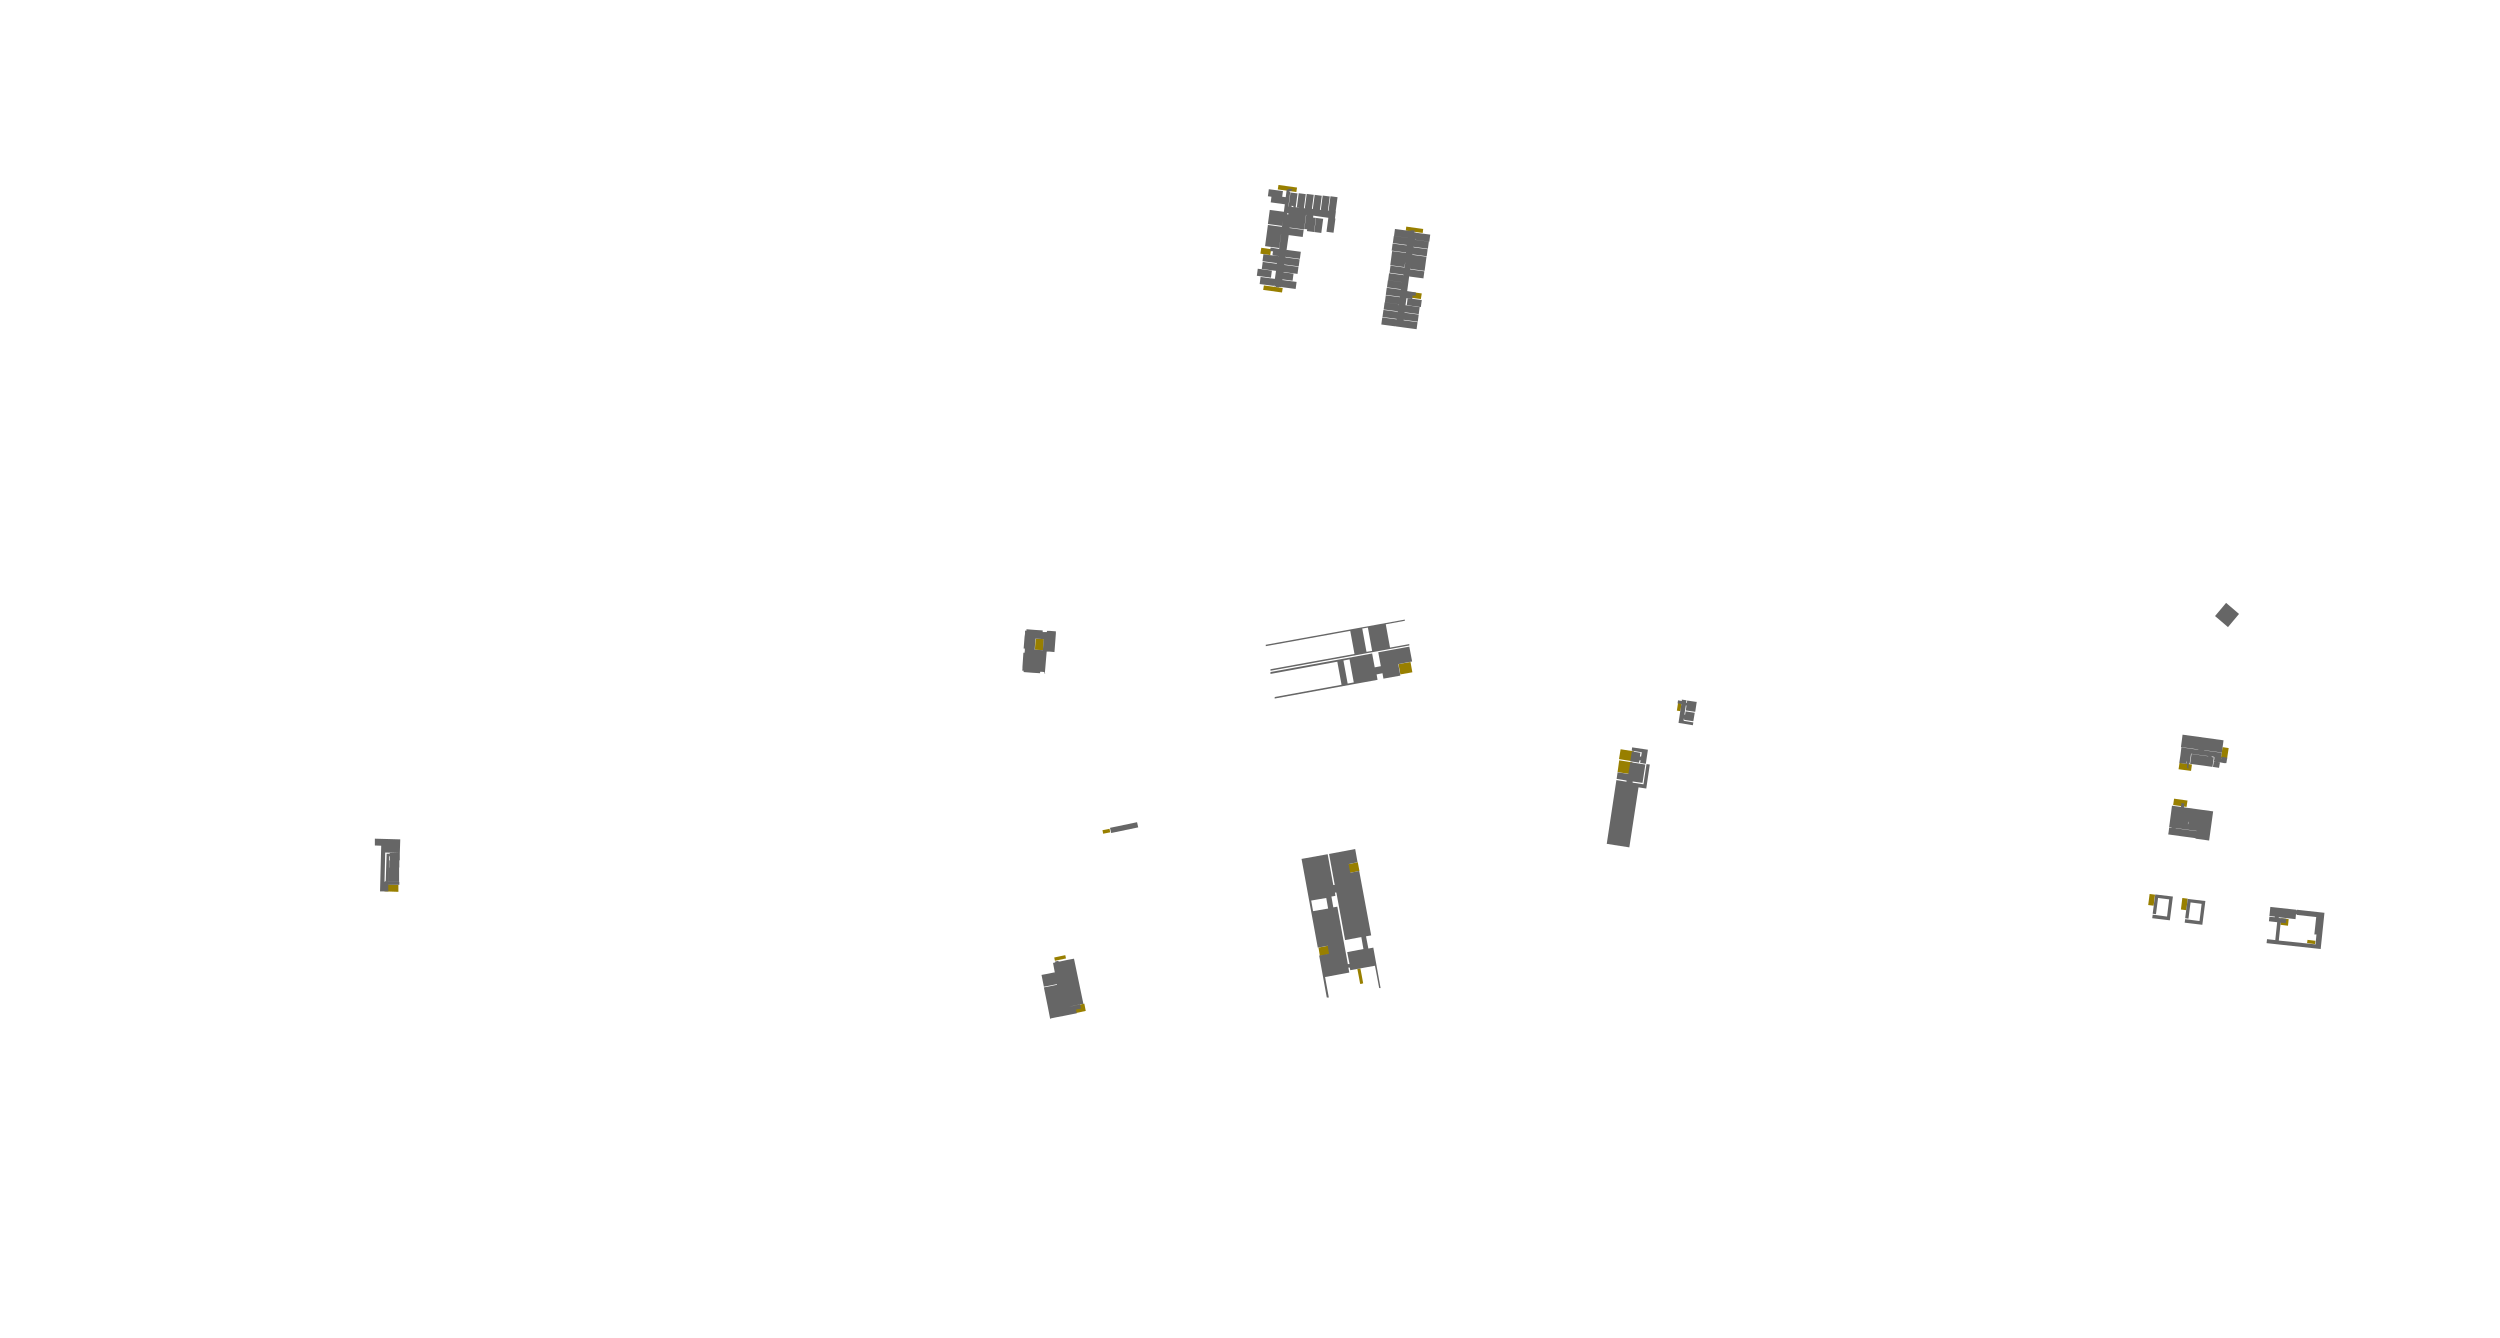
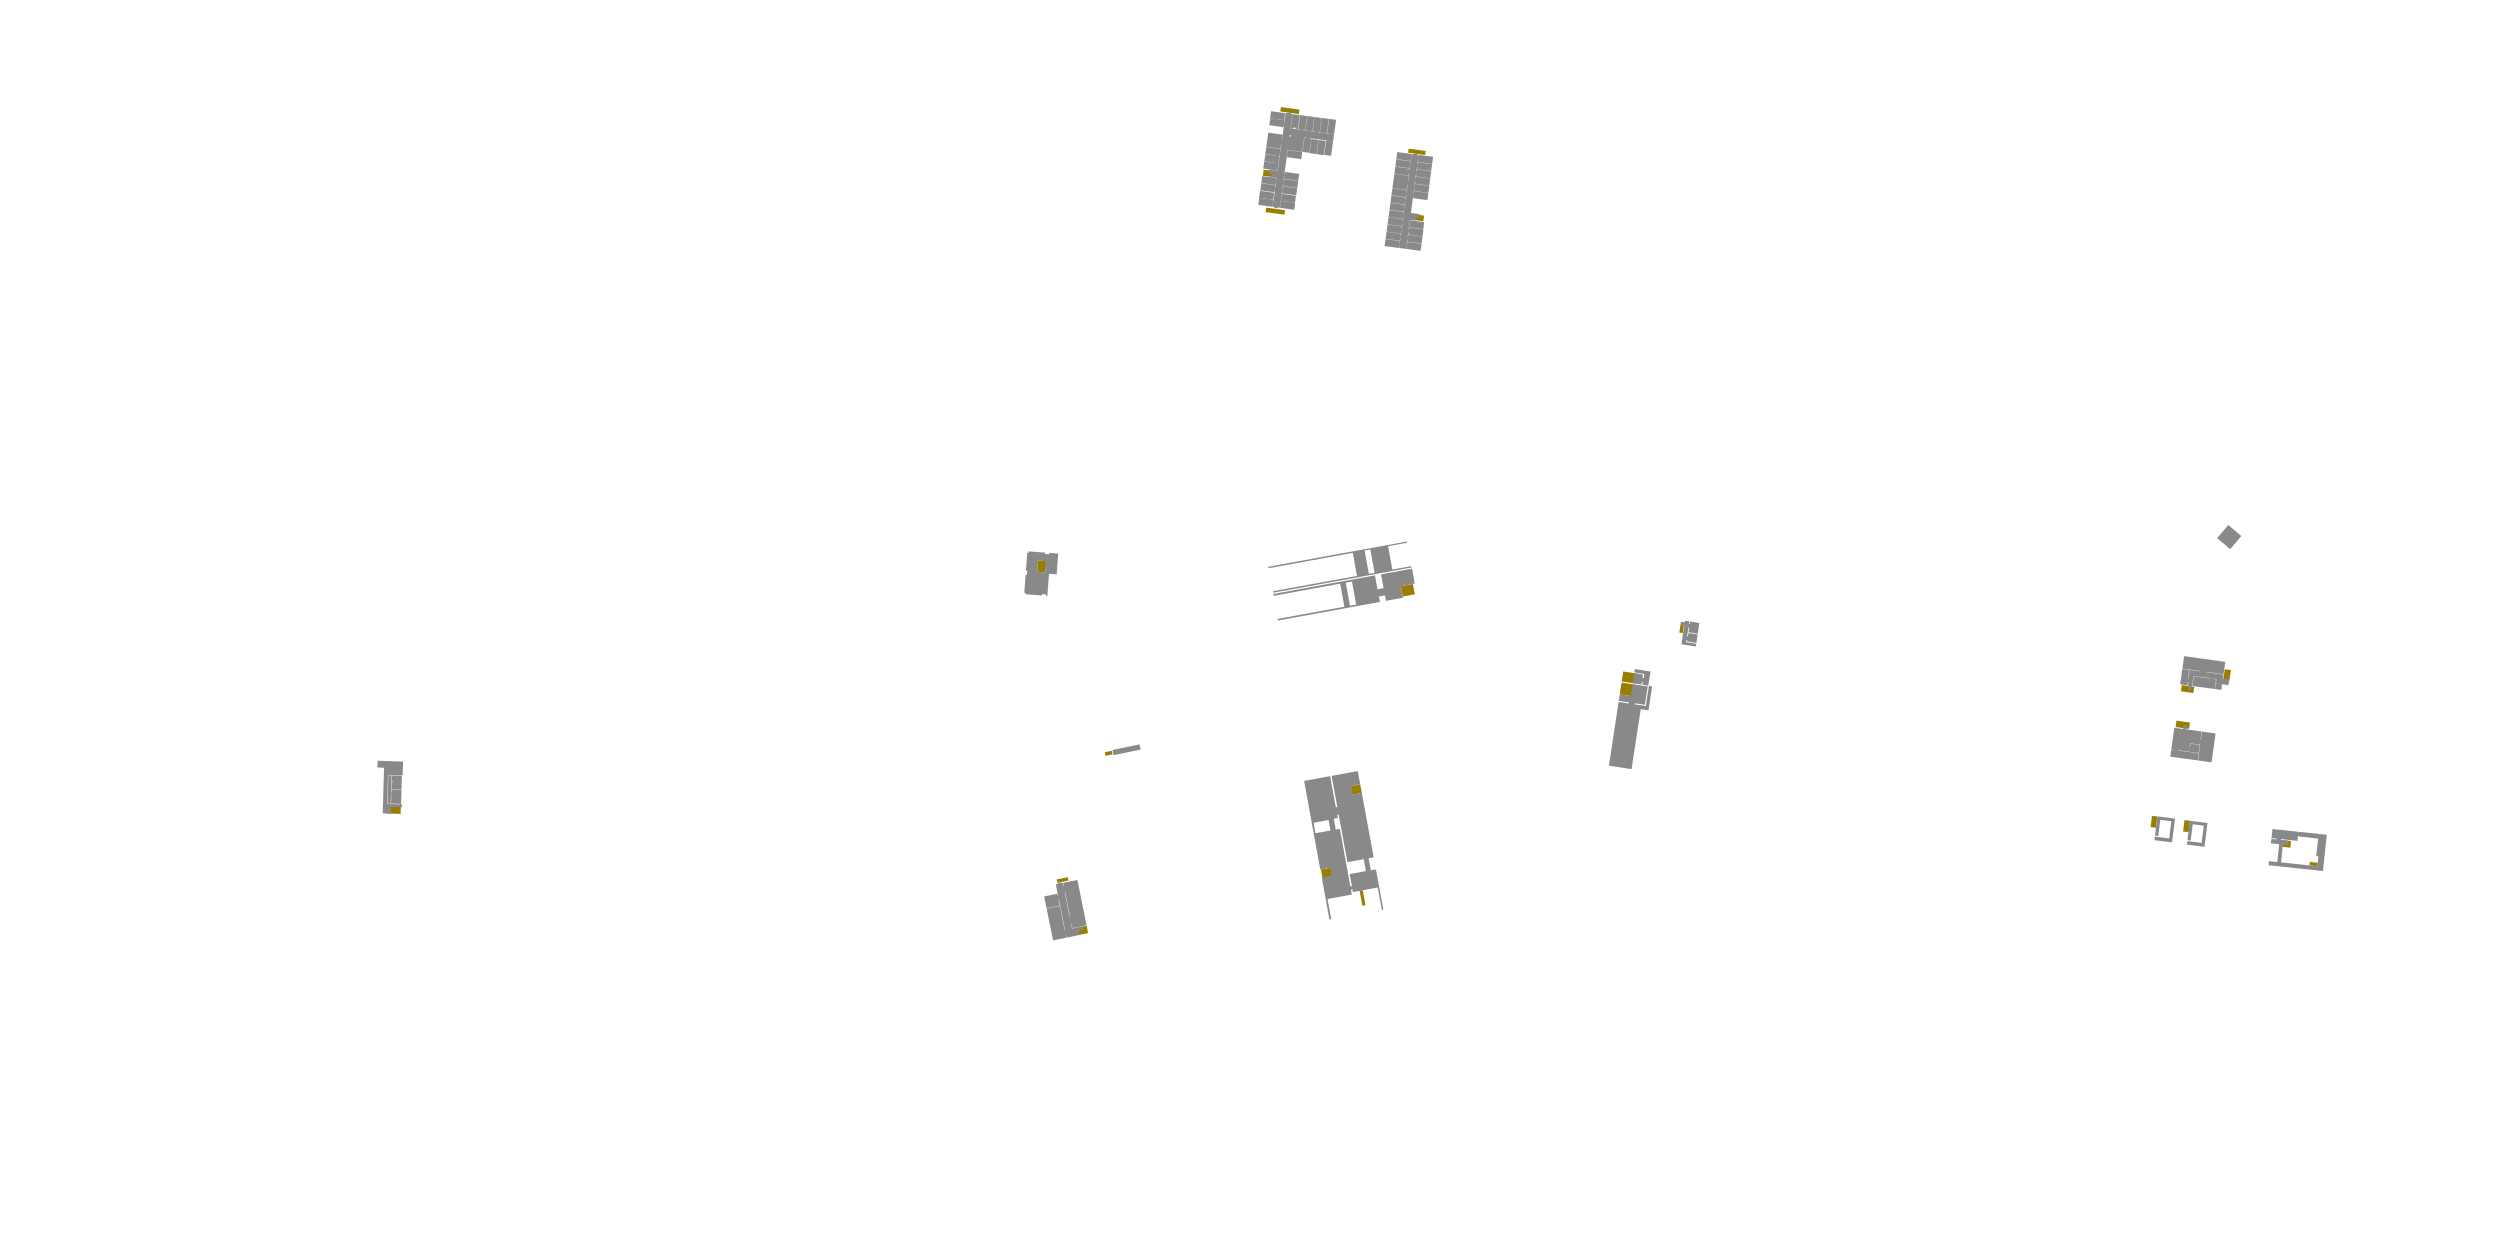
- <svg xmlns="http://www.w3.org/2000/svg" id="Layer_1" version="1.1" viewBox="0 0 1062.4 568.2">
+ <svg xmlns="http://www.w3.org/2000/svg" id="Layer_1" version="1.1" viewBox="0 0 1062.48 535.17">
  <defs>
    <style>
      .st0 {
-         fill: #987f00;
+         fill: #898989;
      }

      .st1 {
-         fill: #666;
+         fill: #987f00;
      }
    </style>
  </defs>
-   <path class="st0" d="M577.9,418.1h.7c0-.1.7-.2.7-.2l-.6-3.3-.6-3.1-1.3.2.6,3.1.6,3.3ZM983.8,401.2l-3.4-.4.2-1.4,3.4.4-.2,1.5ZM972.3,393.4l-3.2-.4.3-2.8,3.2.4-.3,2.8ZM929.1,386.8l-2.3-.3.6-4.9,2.3.3-.6,4.9ZM915.2,384.9l-2.3-.3.6-4.7,2.3.3-.6,4.7ZM923.9,339.4l5.7.8-.4,2.7-5.7-.8.4-2.7ZM925.8,326.9l5.3.7.4-2.7-5.3-.7-.4,2.7ZM693.7,324l-.7,5-5.6-.9.7-5,5.7.9ZM694.4,319.3l-.7,4.2-5.7-.9.7-4.2,5.7.9ZM566.8,401.4l-6.5,1.3.6,3.6,6.5-1.3-.6-3.6ZM572.2,367.4l4.8-1,.7,3.7-4.8,1-.7-3.7ZM456.6,427.4l4.2-.9.6,3.1-4.2.9-.6-3.1ZM471.8,353.7l-.3-1.5-3,.6.3,1.5,3-.6ZM169.3,376l-5.9-.2v3c0,0,5.9.2,5.9.2v-3ZM599.9,124.1l4.3.6-.4,2.4-4.3-.6.4-2.4ZM539.8,108.4l.4-2.5-4.2-.6-.4,2.5,4.2.6ZM545.1,122.4l-8-1.1-.3,1.9,8,1.1.3-1.9ZM551.2,79.7l-7.9-1.1-.3,1.9,7.9,1.1.3-1.9ZM604.8,97.3l-7.2-1-.2,1.7,7.2,1,.2-1.7ZM594.3,282.2l5.1-.9.8,4.4-5.1.9-.8-4.4ZM443.6,271.6l-3.5-.2-.3,4.7,3.5.2.3-4.7ZM947.1,317.9l-.7,4.6-2.6-.4.7-4.6,2.6.4ZM714.6,298.9l-1.5-.2-.5,3.3,1.5.2.5-3.3ZM448.3,408.3l4.7-1-.3-1.4-4.7,1,.3,1.4Z" />
+   <path class="st1" d="M578.99,384.95l.66-.12.66-.12-.6-3.33-.56-3.1-1.32.24.56,3.1.6,3.33h0ZM984.88,368.13l-3.4-.36.15-1.45,3.4.35-.15,1.45h0ZM973.39,360.27l-3.19-.35.28-2.85,3.19.35-.28,2.85ZM930.14,353.68l-2.35-.3.61-4.87,2.35.3-.61,4.87ZM916.26,351.77l-2.29-.29.6-4.75,2.29.29-.6,4.75ZM924.97,306.28l5.75.77-.38,2.72-5.75-.77.38-2.72ZM926.87,293.8l5.29.73.37-2.66-5.29-.73-.37,2.66ZM694.78,290.93l-.75,5.04-5.65-.86.75-5.04,5.65.86ZM695.51,286.24l-.65,4.24-5.65-.86.65-4.24,5.65.86ZM567.86,368.32l-6.46,1.26.65,3.58,6.46-1.26-.65-3.58ZM573.24,334.27l4.84-.98.67,3.67-4.84.98-.67-3.67ZM457.63,394.32l4.17-.88.62,3.08-4.17.88-.62-3.08ZM472.85,320.61l-.32-1.53-3,.62.32,1.53,3-.62ZM170.36,342.91l-5.94-.19-.08,3,5.94.19.08-3ZM600.97,91.02l4.26.64-.36,2.42-4.26-.64.36-2.42ZM540.88,75.25l.35-2.55-4.19-.57-.35,2.54,4.19.57h0ZM546.14,89.34l-8.02-1.11-.27,1.92,8.02,1.11.27-1.92ZM552.26,46.59l-7.89-1.09-.26,1.89,7.89,1.1.26-1.89h0ZM605.9,64.16l-7.23-.98-.23,1.73,7.23.98.23-1.73ZM595.35,249.09l5.13-.94.81,4.42-5.13.94-.81-4.42ZM444.63,238.47l-3.51-.23-.31,4.74,3.51.23.31-4.74ZM948.13,284.78l-.71,4.65-2.61-.38.7-4.65,2.62.38ZM715.67,265.78l-1.48-.23-.5,3.28,1.48.23.5-3.28ZM449.38,375.17l4.74-.96-.29-1.43-4.74.96.29,1.43Z" />
  <g>
-     <path class="st1" d="M446.5,432.8l2.4-.5,3.2-.6v-.3c0,0-.2-.7-.2-.7h0s0,0,0,0v.7c.1,0,.2.3.2.3l2.5-.5,3-.6-.2-.8-.2-.8h.4c0,0,.4-.2.4-.2h.7c0-.1.7-.3.7-.3l-.2-.8-.2-.8-2,.4-2.6.5-.2-.9-.2-.9h0s0,0,0,0l.2.9.2.9,3.3-.7,2.7-.5-2-9.6-2-9.6-2.7.5-3.3.7v.7c.1,0,.3.7.3.7h0s0,0,0,0v-.7c-.1,0-.3-.7-.3-.7h-.6c0,.1,0-.3,0-.3l-1.4.3v.4c0,0-.9.2-.9.2l.4,2.2.5,2.7h0s0,0,0,0l-.2-.9-2.9.6-2.7.5.4,2,.6,3,2.7-.5,2.9-.6-.3-1.3-.3-1.3h0s0,0,0,0l1.6,7.9,1.1,5.2h0s0,0,0,0l-.8-3.8-1.3-6.4-2.9.6-2.7.5,1.6,7.9,1.1,5.6ZM453.5,422.6l-1-5.2-1-5.1h0s0,0,0,0l1,5.2,1,5.2h0s0,0,0,0ZM563.9,423.9h.8c0-.1-1.6-8.7-1.6-8.7l10.3-1.9-.4-2.1h.6c0-.1.2,1.1.2,1.1l10.5-1.9,1.8,9.5h.6c0-.1-3.1-17.2-3.1-17.2l-2.1.4-1-5.2,2.2-.4-5.1-27.4-3.8.8-.7-3.7,3.8-.8-1-5.6-11.1,2.1,2.4,13.2h-.6c0,.1-2.4-13.1-2.4-13.1l-11.1,2,6.9,37.7,4.2-.8.6,3.4-4.2.8,3.2,17.7ZM572.8,409.8l-4.5-24.5-1.7.3-.8-4.6,1.7-.3-.2-1.4h.6c0-.1,3.7,20.2,3.7,20.2l6.9-1.3.9,5.1-6.9,1.3,1,5.1h-.7ZM558,387.2l-.8-4.5,6.4-1.1.8,4.5-6.4,1.1ZM938.8,357.1l.9-6.5.8-5.8-2.9-.4-2.9-.4-.2,1.4-.3,2h0s0,0,0,0l.3-2,.2-1.4-6.6-.9v-.9c.1,0,.2-.8.2-.8h-.5c0,0-.8-.2-.8-.2v.8c-.1,0-.2.9-.2.9l-3.8-.5-.5,3.9-.7,5.2h.6c0,0,.6.2.6.2h0c0,.1-.6,0-.6,0h-.6c0,0-.2,1.7-.2,1.7l-.2,1.2,5.8.8,5.9.8.2-1.8.2-1.2-4.5-.6-4.4-.6h0c0,0,0-.1,0-.1l4.4.6,4.5.6.2-1.4.3-2.1-2.7-.4-1.3-.2v.7c0,0-.2.7-.2.7h0s0,0,0,0v-.7c.1,0,.2-.7.2-.7l1.3.2,2.7.4v-.2s0-.2,0-.2h0s0,0,0,0l-.6,4.2-.4,3,2.9.4,2.9.4ZM930,326.3v-.9c.1,0,.2-.9.2-.9h.3c0,0,.3-2,.3-2l.3-2.2,4.2.6,3.1.4h0c0,0,0,.1,0,.1l-3-.4-4.1-.6-.3,2.2-.3,2,5.3.7,4.2.6.3-2,.3-2.1h-.5c0,0-.5-.2-.5-.2h0c0,0,0-.1,0-.1h.6c0,0,.6.2.6.2v1c-.1,0-.2.8-.2.8h.3s.3,0,.3,0h0c0,0,0,.1,0,.1h-.3s-.3,0-.3,0l-.2,1.1-.2,1.2,1.3.2,1.3.2.2-1.2.2-1.1h-.3s-.3,0-.3,0h0c0,0,0-.1,0-.1h.4c0,0,.4.1.4.1h0c0,0,1.6.3,1.6.3h.9c0,.1.2-1.1.2-1.1l.2-1.2-1.2-.2-1.2-.2v.3s0,.3,0,.3h-.2s0-.5,0-.5v-.4c0,0,.2-.7.2-.7v-.7c0,0-3.6-.5-3.6-.5l-3.8-.5h0c0,0,0-.1,0-.1l3.8.5,3.7.5.5-3.6.2-1.6-8.7-1.2-8.7-1.2-.3,2.4-.4,2.9,3.2.4,4.2.6h0c0,0,0,.1,0,.1l-2.4-.3-1.9-.3-.3,1.9-.3,1.9h0s0,0,0,0l.3-1.9.3-1.9-1.7-.2-1.2-.2-.4,3.3-.5,3.3,1.2.2,1.7.2v-.7c.1,0,.2-.7.2-.7h0s0,0,0,0v.7c0,0-.2.7-.2.7h.5c0,0-.1.9-.1.9v.9c-.1,0,.6.1.6.1h.5ZM444,286.3l.4-4.7.4-4.7h1.1c0,0,2.2.2,2.2.2l.3-3.9.3-3.9v-.5s0-.5,0-.5l-2.5-.2h-1.3c0-.1,0,.2,0,.2v.3s-.9,0-.9,0h-.9c0,0,0-.4,0-.4v-.3s-3.1-.2-3.1-.2l-3.8-.3v.3s0,.3,0,.3h-.3s-.3,0-.3,0v1.3c0,0-.2,1.3-.2,1.3l-.2,2.5-.2,2.5h.3s.2,0,.2,0v.9c0,0-.1.9-.1.9h-.2s-.3,0-.3,0l-.2,3-.2,3v.8c0,0-.1.8-.1.8h.4s.2,0,.2,0v.3s0,.3,0,.3l3.8.3,3.2.2v-.3s0-.3,0-.3h.9c0,0,.9.1.9.1v.3s0,.3,0,.3h.3s.3,0,.3,0h0ZM443.2,276.3l-3.5-.2.3-4.7,3.5.2-.3,4.7ZM542,296.8l43.4-7.9-.4-2.3,2.5-.5.4,2.3,7.2-1.3-.9-4.9,5.9-1.1-1.2-6.3-13.2,2.4,1.1,5.9-2.6.5-1.1-5.9-43.2,7.9v.8c.1,0,28.4-5.2,28.4-5.2l1.8,9.8-28.4,5.2v.7ZM572.7,290.5l-1.8-9.8,2.6-.5,1.8,9.8-2.6.5ZM540.1,285l58.8-10.7v-.6c-.1,0-8.2,1.5-8.2,1.5l-1.8-9.9,8.1-1.5v-.5c0,0-59.1,10.7-59.1,10.7v.6c.1,0,35.9-6.5,35.9-6.5l1.8,9.8-35.7,6.5v.6ZM580.7,277l-1.8-9.9,2.4-.4,1.8,9.9-2.4.4Z" />
-     <path class="st1" d="M165.3,363.8v1.2s0,0,0,0h0s0,.3,0,.3v.3s0,.1,0,.1h0c0,.1,0,.1,0,.1h0s0,2.1,0,2.1v2.1c0,0,0,0,0,0h0s0,.4,0,.4v.4s0,0,0,0h0s0,2,0,2v2c0,0-.7,0-.7,0h-.7s.2-6,.2-6l.2-6h.7s.7,0,.7,0v1.2Z" />
-     <path class="st1" d="M169.6,368.8h0s0,3,0,3v3c0,0-2.2,0-2.2,0h-2.1c0,0,0-2.1,0-2.1v-2c0,0,0,0,0,0h0s0-.4,0-.4v-.4s0,0,0,0h0s0-.1,0-.1h0c0-.1,0-.6,0-.6v-.5s2.1,0,2.1,0h2.1c0,0,0,0,0,0ZM169.7,365.7v3c0,0-2.2,0-2.2,0h-2.1c0,0,0-1.5,0-1.5v-1.4s0,0,0,0h0s0,0,0,0h0s0,0,0,0h0c0,0,0,0,0,0v-.2s0,0,0,0h.1c0,0,.1.1.1.1h0c0,0,0-.1,0-.1h0c0,0,0-.1,0-.1h0s.1,0,.1,0h.1c0,0-.1-.1-.1-.1h-.1,0c0,0,0-.2,0-.2h0c0-.1,0-.1,0-.1h0s0,0,0,0h0s0,0,0,0h0s0,0,0,0h0s0-.2,0-.2v-.2s0,0,0,0h0c0,0,0,0,0,0h0s0,0,0,0h0s0-1.1,0-1.1v-1.1s2.2,0,2.2,0h2.1c0,0,0,3,0,3Z" />
-     <path class="st1" d="M165,378.9v-2.9c0,0,4.7,0,4.7,0v-1.2s-4.8-.1-4.8-.1v-.2s-1.3,0-1.3,0v.2s-.2,0-.2,0l.3-12.4,6.2.2h0l.2-5.8-10.8-.3v2.9c-.1,0,2.7.1,2.7.1l-.5,19.4h3.4Z" />
-     <path class="st1" d="M540.3,116.5l-.2,1.5-3-.4-3-.4.2-1.5.2-1.5,3,.4,3,.4-.2,1.5ZM549.5,117.8l-.2,1.5-3-.4-3-.4.2-1.5.2-1.5,3,.4,3,.4-.2,1.5ZM558.8,95.6l-.4,3-1.5-.2-1.5-.2.4-3,.4-3,1.5.2,1.5.2-.4,3ZM561.9,96l-.4,3-1.5-.2-1.5-.2.4-3,.4-3,1.5.2,1.5.2-.4,3ZM545,82.7l-.2,1.5-3-.4-3-.4.2-1.5.2-1.5,3,.4,3,.4-.2,1.5Z" />
-     <path class="st1" d="M547.6,81.6h.1s.6,0,.6,0l-.4,3.1-.4,3.1h.6c0,0,.6.2.6.2h0s0,0,0,0h-.5c0,0-.6-.2-.6-.2l.4-3,.4-3,1.5.2,1.5.2-.4,3-.4,3h-.5c0,0-.5-.1-.5-.1h0s0,0,0,0h.2c0,0,.2-.1.2-.1h0s0,0,0,0h-.2c0,0-.2-.1-.2-.1h0s0-.2,0-.2v-.2c0,0,0,0,0,0h0s-.2,0-.2,0h-.2c0,0,0,0,0,0h0s0,0,0,0h0c0,0,0-.2,0-.2h0c0-.1,0,0,0,0v.2c0,0-.1,0-.1,0h0s-.1-.1-.1-.1h-.1c0-.1,0-.1,0-.1h0s0,.2,0,.2v.2s0,0,0,0h0s-.2,0-.2,0h-.2s0,0,0,0h0s.2.1.2.1h.2c0,.1.4.2.4.2h.4c0,0,0,0,0,0h0s.6.1.6.1h.6c0,0,.6.2.6.2h.6c0,0,0,0,0,0h0s-.5-.1-.5-.1h-.5c0,0,.4-3.1.4-3.1l.4-3,1.5.2,1.5.2-.4,3-.4,3h-.5c0,0-.5-.2-.5-.2h0s0,0,0,0h.6c0,0,.6.2.6.2h.6c0,0,.6.1.6.1h0s0,0,0,0h-.5c0,0-.5-.2-.5-.2l.4-3,.4-3,1.5.2,1.5.2-.4,3-.4,3h-.5c0,0-.5-.2-.5-.2h0s0,0,0,0h.6c0,0,.6.2.6.2h.6c0,0,.6.2.6.2h0s0,0,0,0h-.5c0,0-.5-.2-.5-.2l.4-3,.4-3,1.5.2,1.5.2-.4,3-.4,3h-.5c0,0-.5-.2-.5-.2h0s0,0,0,0h.6c0,0,.6.2.6.2h.6c0,0,.6.1.6.1h0s0,0,0,0h-.5c0,0-.5-.2-.5-.2l.4-3,.4-3,1.5.2,1.5.2-.4,3-.4,3h-.5c0,0-.6-.2-.6-.2h0s0,0,0,0h.6c0,0,.6.2.6.2h.6c0,0,.6.1.6.1h0s0,0,0,0h-.5c0,0-.5-.2-.5-.2l.4-3,.4-3,1.5.2,1.5.2-.4,3-.4,3h-.5c0,0-.5-.2-.5-.2h0s0,0,0,0h.5c0,0,.6.2.6.2l-.2,1.5-.2,1.5h-.5c0,0-.5-.1-.5-.1h0s0,0,0,0h.6c0,0,.6.2.6.2l-.4,3-.4,3-1.5-.2-1.5-.2.4-3,.4-3h.5c0,0,.5.2.5.2h0s0,0,0,0l-4.2-.6-4.2-.6h0s0,0,0,0h.5c0,0,.5.2.5.2l-.4,3-.4,3-1.5-.2-1.5-.2.4-3,.4-3h.5c0,0,.6.2.6.2h0s0,0,0,0h-.6c0,0-.6-.2-.6-.2l-.4,3.1-.4,3.1-3.1-.4-3.1-.4v.6c0,0-.2.6-.2.6h0s0,0,0,0v-.5c0,0,.2-.5.2-.5l3,.4,3,.4-.2,1.5-.2,1.5-3-.4-3-.4v-.5c0,0,.2-.6.2-.6h0s0,0,0,0l-.6,4.2-.6,4.2h0s0,0,0,0v-.5c0,0,.2-.5.2-.5l3,.4,3,.4-.2,1.5-.2,1.5-3-.4-3-.4v-.5c0,0,.1-.5.1-.5h0s0,0,0,0l-.2,1.1-.2,1.1h0s0,0,0,0v-.5c0,0,.2-.5.2-.5l3,.4,3,.4-.2,1.5-.2,1.5-3-.4-3-.4v-.5c0,0,.1-.5.1-.5h0s0,0,0,0l-.2,1.1-.2,1.1h0s0,0,0,0v-.5c0,0,.2-.5.2-.5l3,.4,3,.4-.2,1.5-.2,1.5-3-.4-3-.4v-.5c0,0,.2-.5.2-.5h0s0,0,0,0l-.4,2.7-.4,2.7h0s0,0,0,0v-.5c0,0,.2-.5.2-.5l3,.4,3,.4-.2,1.5-.2,1.5-3-.4-3-.4v-.5c0,0,.1-.5.1-.5h0s0,0,0,0v.5c0,0-.2.5-.2.5h-.6c0,0-.4-.1-.4-.1v.3s-1.3-.2-1.3-.2v-.3s-.2,0-.2,0h-.5c0,0,0-.6,0-.6v-.6c0,0,0,0,0,0v.5c0,0-.2.5-.2.5l-3-.4-3-.4.2-1.5.2-1.5,3,.4,3,.4v.5c0,0-.1.5-.1.5h0s0,0,0,0v-.6c0,0,.2-.6.2-.6l.3-2.1.3-2.1h0s0,0,0,0v.5c0,0-.2.5-.2.5l-3-.4-3-.4h0s0,0,0,0l.2-1.5.2-1.5,3,.4,3,.4v.5c0,0-.2.6-.2.6h0s0,0,0,0v-.6c0,0,.2-.6.2-.6v-.6c0,0,.1-.6.1-.6h0s0,0,0,0v.5c0,0-.2.5-.2.5l-3-.4-3-.4.2-1.5.2-1.5,1.3.2,1.3.2,1.8.2,1.8.2v.6c0,0-.1.6-.1.6h0s0,0,0,0v-.6c0,0,.2-.6.2-.6l-1.2-.2-1.2-.2v-.8c.1,0,.2-.8.2-.8h-.6c0,0-.6-.2-.6-.2v-.7c0,0,.2-.7.2-.7l1.8.3,1.8.3.4-3.1.4-3.1v-.6c0,0,.2-.6.2-.6h0s0,0,0,0v.5c0,0-.2.5-.2.5h-.4s-.4,0-.4,0h0s0,0,0,0h.4s.4,0,.4,0l-.4,3-.4,3-3-.4-3-.4.2-1.5.2-1.5,2.3.3,2.3.3h0s0,0,0,0l-2.3-.3-2.3-.3.2-1.5.2-1.5,2.3.3,2.3.3h0s0,0,0,0l-2.3-.3-2.3-.3.2-1.5.2-1.5,3,.4,3,.4v.5c0,0-.2.5-.2.5h0s0,0,0,0v-.6c0,0,.2-.6.2-.6l.2-1.2.2-1.2h0s0,0,0,0l-.2,1.1-.2,1.1-3-.4-3-.4.4-3,.4-3,3,.4,3,.4-.2,1.1-.2,1.1h0s0,0,0,0l.2-1.1.2-1.1.2-1.6.2-1.6v-.6c0,0,.2-.5.2-.5h0s0,0,0,0v.6c0,0-.2.5-.2.5l-3-.4-3-.4.2-1.5.2-1.5,3,.4,3,.4v.5c0,0-.2.5-.2.5h0s0,0,0,0v-.6c0,0,.2-.6.2-.6l.2-1.5.2-1.5h.6c0,0,.1,0,.1,0v-.4c0,0,1.7.2,1.7.2v.4ZM547,90.8v.3s.2,0,.2,0h.3s0-.2,0-.2v-.3s-.2,0-.2,0h-.3s0,.2,0,.2Z" />
-     <path class="st1" d="M604,129l-.2,1.5-3-.4-3-.4.2-1.5.2-1.5,3,.4,3,.4-.2,1.5Z" />
-     <path class="st1" d="M601.1,98.5v.3s.1,0,.1,0h.5c0,0,0,.6,0,.6v.6c0,0,0,0,0,0h0s0-.5,0-.5v-.6c0,0,3.1.4,3.1.4l3,.4-.2,1.5-.2,1.5-3-.4-3-.4v-.6c0,0,.1-.6.1-.6h0s0,0,0,0l-.2,1.2-.2,1.2h0s0,0,0,0v-.6c0,0,.1-.6.1-.6l3,.4,3,.4-.2,1.5-.2,1.5-3-.4-3-.4v-.5c0,0,.1-.5.1-.5h0s0,0,0,0l-.2,1.2-.2,1.2h0s0,0,0,0v-.6c0,0,.2-.6.2-.6l3,.4,3,.4-.2,1.5-.2,1.5-3-.4-3-.4v-.5c0,0,.1-.5.1-.5h0s0,0,0,0l-.2,1.2-.2,1.2h0s0,0,0,0v-.6c0,0,.2-.6.2-.6l3,.4,3,.4-.2,1.5-.2,1.5-3-.4-3-.4v-.6c0,0,.2-.6.2-.6h0s0,0,0,0l-.2,1.2-.2,1.2h0s0,0,0,0v-.6c0,0,.2-.6.2-.6l3,.4,3,.4-.2,1.5-.2,1.5-3-.4-3-.4v-.6c0,0,.1-.6.1-.6h0s0,0,0,0l-.2,1.2-.2,1.2h0s0,0,0,0v-.5c0,0,.2-.5.2-.5l3,.4,3,.4-.2,1.5-.2,1.5-3-.4-3-.4v-.6c0,0,.1-.6.1-.6h0s0,0,0,0l-.5,3.7-.5,3.7,1.9.3,1.8.3v.7c0,0-.2.7-.2.7h-.6c0,0-.6-.2-.6-.2v.8c-.1,0-.2.8-.2.8l-1.2-.2-1.2-.2-.3,2.1-.3,2.1h0s0,0,0,0v-.6c0,0,.2-.6.2-.6l3,.4,3,.4-.2,1.5-.2,1.5-3-.4-3-.4v-.6c0,0,.2-.6.2-.6h0s0,0,0,0l-.2,1.2-.2,1.2h0s0,0,0,0v-.5c0,0,.2-.5.2-.5l3,.4,3,.4-.2,1.5-.2,1.5-3-.4-3-.4v-.6c0,0,.2-.6.2-.6h0s0,0,0,0l-.2,1.2-.2,1.2h0s0,0,0,0v-.5c0,0,.1-.5.1-.5l3,.4,3,.4-.2,1.5-.2,1.5-3-.4-3-.4v-.6c0,0,.2-.6.2-.6h0s0,0,0,0v.6c0,0-.1.6-.1.6l-1.5-.2-1.5-.2v-.6c0,0,.1-.6.1-.6h0s0,0,0,0v.6c0,0-.2.6-.2.6l-3-.4-3-.4.2-1.5.2-1.5,3,.4,3,.4v.5c0,0-.1.5-.1.5h0s0,0,0,0l.2-1.2.2-1.2h0s0,0,0,0v.6c0,0-.2.6-.2.6l-3-.4-3-.4.2-1.5.2-1.5,3,.4,3,.4v.5c0,0-.1.5-.1.5h0s0,0,0,0l.2-1.2.2-1.2h0s0,0,0,0v.6c0,0-.2.6-.2.6l-3-.4-3-.4.2-1.5.2-1.5,3,.4,3,.4v.6c0,0-.1.6-.1.6h0s0,0,0,0l.2-1.2.2-1.2h0s0,0,0,0v.6c0,0-.2.6-.2.6l-3-.4-3-.4.2-1.5.2-1.5,3,.4,3,.4v.6c0,0-.2.6-.2.6h0s0,0,0,0l.2-1.2.2-1.2h0s0,0,0,0v.5c0,0-.2.5-.2.5l-3-.4-3-.4.2-1.5.2-1.5,3,.4,3,.4v.6c0,0-.2.6-.2.6h0s0,0,0,0l.2-1.2.2-1.2h0s0,0,0,0v.5c0,0-.1.5-.1.5l-3-.4-3-.4.2-1.5.2-1.5,3,.4,3,.4v.6c0,0-.2.6-.2.6h0s0,0,0,0l.2-1.2.2-1.2h0s0,0,0,0v.6c0,0-.1.6-.1.6l-3-.4-3-.4.2-1.5.2-1.5,3,.4,3,.4v.5c0,0-.1.5-.1.5h0s0,0,0,0l.2-1.2.2-1.2h0s0,0,0,0v.6c0,0-.1.6-.1.6l-3-.4-3-.4.2-1.5.2-1.5,3,.4,3,.4v.5c0,0-.1.5-.1.5h0s0,0,0,0l.2-1.7.2-1.7h0s0,0,0,0l-.2,1.1-.2,1.1-3-.4-3-.4.4-3,.4-3,3,.4,3,.4-.2,1.1-.2,1.1h0s0,0,0,0l.2-1.7.2-1.7h0s0,0,0,0v.5c0,0-.2.5-.2.5l-3-.4-3-.4.2-1.5.2-1.5,3,.4,3,.4v.6c0,0-.2.6-.2.6h0s0,0,0,0l.2-1.2.2-1.2h0s0,0,0,0v.5c0,0-.1.5-.1.5l-3-.4-3-.4.2-1.5.2-1.5,3,.4,3,.4v.6c0,0-.2.6-.2.6h0s0,0,0,0l.2-1.2.2-1.2h0s0,0,0,0v.6c0,0-.1.6-.1.6l-3-.4-3-.4.2-1.5.2-1.5,3,.4,3,.4v.6c0,0-.1.5-.1.5h0s0,0,0,0v-.6c0,0,.2-.6.2-.6h.6c0,0,.2.1.2.1v-.3s1.6.2,1.6.2ZM472.2,354l-.5-2.2,11.5-2.4.5,2.2-11.5,2.4ZM692,328.9l.8-5,6.4,1-1.2,7.8-4.2-.6v.5c0,0,4.6.7,4.6.7l1.3-8.6,1.4.2-1.5,10.2-3.3-.5-3.9,25.5-9.6-1.5,4.1-27.1,4.3.7v-.5c0,0-4.2-.7-4.2-.7l.4-2.8,4.7.7ZM693.5,319.2l-.7,4.3,3.7.6.2-1h.5c0,0-.2,1.1-.2,1.1l2.4.4.9-6-6.7-1-.2,1.4,4.3.7-.3,1.8h-.5c0,0,.2-1.6.2-1.6l-3.7-.6ZM721.1,297.9l-.7,4.6-4-.6.3-2.1h-.3s-.6,3.9-.6,3.9h.3s.2-1.4.2-1.4l3.9.6-.6,3.6-3.9-.6v-.5c0,0-.2,0-.2,0v.9c-.1,0,4.1.7,4.1.7l-.2,1.2-6.1-1,1.2-8-1.6-.3.2-1.3,1.6.3v-.6c.1,0,2,.3,2,.3l-.2,1.1h.3s.2-1,.2-1l4,.6ZM986.2,403.3l1.6-15.4-11.7-1.3v.2s-.3,0-.3,0v-.2s-11-1.2-11-1.2l-.4,3.9,2.3.2v.3s-2.3-.2-2.3-.2l-.2,1.9,3.5.4-.8,7.6-3.5-.4-.2,1.7,23.1,2.5ZM983.8,401.3l-15.4-1.6.8-7.6,2.2.2.2-1.9-3.2-.3v-.3s7.1.8,7.1.8l.2-2.1h.3s0,.3,0,.3l8.3.9-.8,7.4h.9c0,0-.4,4.3-.4,4.3ZM929.2,385.6l.5-3.6,7.5.9-1.3,10.1-7.5-.9.2-1.5,6.1.8.9-7.3-4.7-.6-.9,6.9-1.4-.2.6-4.6ZM951.5,260.9l-4.7,5.6-5.5-4.7,4.7-5.6,5.5,4.7ZM915.4,383.7l.5-3.6,7.5.9-1.3,10.1-7.5-.9.2-1.5,6.1.8.9-7.3-4.7-.6-.9,6.9-1.4-.2.6-4.6Z" />
+     <path class="st0" d="M447.54,399.67l2.39-.5,3.2-.64-.06-.31-.15-.7h.08l.08-.03.15.7.06.31,2.47-.51,2.99-.61-.17-.84-.17-.84.37-.08.37-.08.67-.13.67-.13-.16-.78-.16-.78-1.96.4-2.6.52-.18-.94-.18-.95.07-.02.07-.02.18.88.18.88,3.34-.67,2.7-.55-1.96-9.64-1.95-9.65-2.7.55-3.34.67.15.72.15.72h-.08l-.08.03-.15-.72-.15-.72-.61.12-.08-.37-1.42.3.07.37-.94.2.45,2.21.54,2.65-.08.02h-.08l-.19-.88-2.91.6-2.68.54.42,2.02.61,3.04,2.68-.54,2.91-.6-.28-1.35-.27-1.35h.08l.08-.03,1.59,7.87,1.06,5.25h-.14l-.78-3.81-1.3-6.43-2.91.6-2.68.54,1.59,7.87,1.14,5.64v-.02ZM454.56,389.45l-1.04-5.15-1.04-5.15.08-.02h.08l1.04,5.14,1.04,5.15-.08.02h-.08ZM565,390.75l.75-.14-1.56-8.54,10.33-1.89-.39-2.12.62-.11.22,1.17,10.55-1.95,1.75,9.47.64-.12-3.15-17.03-2.15.4-.98-5.16,2.17-.41-5.06-27.37-3.78.77-.72-3.66,3.83-.78-1.04-5.58-11.11,2.05,2.44,13.22-.65.12-2.41-13.23-11.06,2.02,6.88,37.74,4.21-.83.63,3.42-4.21.78,3.24,17.75h.01ZM573.89,376.73l-4.47-24.49-1.73.32-.84-4.62,1.7-.31-.25-1.37.6-.11,3.75,20.27,6.92-1.28.93,5.06-6.91,1.28.95,5.13-.66.12h0ZM559.06,354.09l-.78-4.46,6.36-1.12.78,4.46-6.36,1.11h0ZM939.89,323.98l.92-6.49.8-5.78-2.93-.4-2.85-.4-.2,1.43-.3,2.02h-.07l-.07-.02.3-2.02.2-1.43-6.58-.94.12-.89.1-.76-.51-.05-.76-.1-.1.75-.12.9-3.78-.51-.54,3.95-.73,5.19.59.09.59.09v.12l-.6-.08-.6-.08-.24,1.76-.18,1.23,5.77.8,5.86.81.24-1.76.18-1.23-4.48-.62-4.4-.61v-.07l.02-.07,4.4.61,4.48.62.19-1.4.28-2.05-2.68-.37-1.28-.18-.09.67-.09.67h-.07l-.07-.02.1-.73.1-.73,1.35.19,2.75.38.03-.23.03-.23.06.02.06.02-.56,4.16-.42,2.99,2.86.39,2.93.41v-.02ZM931.11,293.2l.12-.87.12-.86.31.06.28-2.05.3-2.22,4.18.58,3.1.43v.07l-.02.06-3.02-.42-4.13-.57-.29,2.15-.27,1.98,5.28.72,4.17.57.27-1.97.29-2.14-.51-.08-.51-.08v-.07l.02-.07.57.08.58.08-.13,1.02-.11.8.32.04.35.05v.07l-.02.06-.33-.04-.34-.05-.16,1.13-.16,1.17,1.35.2,1.35.19.16-1.19.15-1.13-.33-.05-.33-.04v-.07l.02-.07.42.06.43.06v.05l1.57.22.92.15.17-1.22.17-1.22-1.25-.17-1.25-.18-.04.29-.04.29-.2-.03.06-.44.06-.44.1-.71.1-.71-3.71-.51-3.76-.52.02-.06.02-.06,3.75.51,3.71.51.5-3.62.24-1.64-8.75-1.21-8.75-1.21-.33,2.41-.41,2.86,3.19.43,4.2.59v.07l-.02.07-2.39-.34-1.89-.26-.27,1.94-.27,1.94h-.07l-.07-.02.27-1.94.27-1.94-1.74-.24-1.24-.16-.45,3.26-.46,3.31,1.24.17,1.74.24.1-.73.1-.68h.07l.07.02-.09.68-.1.73.45.06-.12.86-.12.86.76.1.46.06h0ZM445.12,253.22l.35-4.69.36-4.69,1.07.08,2.17.17.3-3.93.3-3.93.03-.47.04-.48-2.49-.19-1.35-.1-.02.29-.02.29-.89-.07-.89-.07.02-.29.02-.29-3.16-.24-3.75-.28-.02.32-.02.32-.29-.02-.29-.02-.1,1.29-.1,1.29-.19,2.51-.19,2.51.33.03.25.02-.07.89-.07.89-.24-.02-.33-.02-.22,2.98-.23,2.98-.06.82-.06.82.38.03h.2l-.02.3-.02.29,3.75.28,3.16.24.02-.29.02-.29.89.07.89.07-.02.29-.02.29.29.02.3.02h0v-.02ZM444.32,243.22l-3.51-.23.32-4.74,3.51.23-.32,4.74ZM543.06,263.73l43.4-7.93-.42-2.3,2.55-.46.42,2.31,7.24-1.32-.9-4.95,5.92-1.08-1.15-6.31-13.2,2.41,1.08,5.88-2.58.47-1.08-5.91-43.21,7.89.14.79,28.3-5.17,1.79,9.79-28.42,5.19.12.69h0ZM573.73,257.42l-1.79-9.79,2.64-.48,1.79,9.79-2.65.48h.01ZM541.13,251.89l58.76-10.71-.11-.6-8.06,1.47-1.81-9.92,8.13-1.48-.09-.52-58.96,10.75.11.62,35.82-6.53,1.78,9.78-35.68,6.5.11.64h0ZM581.76,243.87l-1.81-9.92,2.42-.44,1.81,9.92-2.41.44h-.01Z" />
+     <path class="st0" d="M166.33,330.67l-.03,1.16h.1v.26l-.02.26v.11l-.03.11h-.08l-.06,2.1-.06,2.1h.1v.37s0,.36,0,.36h-.09l-.06,2.03-.06,2.02-.66-.02-.66-.02.17-6.02.17-6.02.66.02.66.02-.03,1.16h-.01Z" />
+     <path class="st0" d="M170.63,335.73h0l-.08,2.97-.08,2.96-2.14-.06-2.14-.06.05-2.02.05-2.02h-.06v-.37l.02-.37h.06v-.11l.03-.11v-.47l.03-.47,2.13.06,2.13.06h-.01ZM170.72,332.6l-.09,2.97-2.14-.05-2.14-.06.04-1.43.04-1.43v-.04l-.02-.04h.03l.04.09.04.09.03-.15.03-.15h.02l.13.06.13.06-.03-.06-.03-.06-.04-.07-.04-.07v-.03l.15-.04.14-.04h0l-.14-.06-.14-.05v-.02l.07-.1.07-.11v-.02l.03-.02-.08.03-.08.03-.07.02-.07.03h0s-.02-.16-.02-.16l-.02-.15-.04.08-.04.08h-.04v-.03s0-.02,0-.02l.04-1.08.03-1.08,2.14.06,2.14.06-.09,2.97h.01Z" />
+     <path class="st0" d="M166.07,345.78l.08-2.87,4.65.1.03-1.16-4.79-.12v-.18l-1.32-.04v.18h-.16l.35-12.36,6.21.17h0l.2-5.84-10.84-.34-.11,2.85,2.84.12-.54,19.38,3.41.12h-.01Z" />
+     <path class="st0" d="M541.34,83.43l-.21,1.49-3.02-.42-3.02-.42.21-1.49.21-1.49,3.02.42,3.02.42-.2,1.49h-.01ZM550.55,84.7l-.21,1.49-3.01-.42-3.01-.42.21-1.49.21-1.49,3.01.42,3.01.42-.21,1.49ZM559.91,62.49l-.42,3.01-1.49-.21-1.49-.21.42-3.01.42-3.01,1.49.21,1.49.21-.42,3.01ZM562.98,62.92l-.42,3.01-1.48-.2-1.48-.2.42-3.01.42-3.01,1.48.2,1.48.2-.42,3.01h0ZM546.03,49.6l-.21,1.49-3.02-.42-3.02-.42.21-1.49.21-1.49,3.02.42,3.02.42-.21,1.49Z" />
+     <path class="st0" d="M548.65,48.45l.12.02.57.08-.43,3.07-.43,3.07.6.08.6.08v-.1s-.54-.08-.54-.08l-.55-.08.42-3.02.42-3.03,1.48.2,1.48.21-.42,3.02-.42,3.02-.53-.07-.53-.07h0v-.02l.17-.06.17-.06h0v-.03l-.19-.05-.19-.05h0l.1-.18.09-.17h0v-.02l-.16.08-.16.08h-.04l-.02-.09-.02-.09-.02-.12-.02-.12-.08.18-.08.18h-.04s-.14-.11-.14-.11l-.14-.12h-.01s.05.19.05.19l.05.18h0s-.2,0-.2,0h-.2v.03l.16.11.16.11.39.05.38.05v.05l-.03.05.6.09.6.09.57.07.57.07v-.1s-.54-.08-.54-.08l-.55-.08.42-3.02.42-3.02,1.48.2,1.48.21-.42,3.02-.42,3.02-.54-.08-.54-.08v.1s.56.08.56.08l.57.08.57.07.57.07v-.1s-.53-.08-.53-.08l-.54-.08.42-3.02.42-3.02,1.48.21,1.48.2-.42,3.02-.42,3.02-.55-.08-.55-.08v.1s.56.08.56.08l.56.08.58.08.59.08v-.1s-.54-.08-.54-.08l-.55-.08.42-3.02.42-3.02,1.49.21,1.49.21-.42,3.02-.42,3.02-.55-.08-.55-.08v.1s.57.09.57.09l.58.09.57.07.57.07v-.1s-.54-.08-.54-.08l-.55-.08.42-3.02.43-3.03,1.48.2,1.48.2-.42,3.02-.42,3.02-.55-.08-.55-.08v.1s.57.09.57.09l.58.09.57.07.57.07v-.1s-.53-.08-.53-.08l-.54-.08.42-3.02.42-3.02,1.48.21,1.48.2-.42,3.02-.42,3.02-.55-.08-.55-.08v.1s.54.08.54.08l.55.08-.21,1.49-.21,1.49-.55-.07-.55-.07v.04l-.02.04.55.08.55.08-.42,3.02-.42,3.02-1.48-.2-1.48-.2.42-3.02.42-3.02.54.08.54.08v-.1s-4.21-.58-4.21-.58l-4.22-.58v.1s.54.08.54.08l.55.08-.41,3.02-.41,3.02-1.49-.21-1.49-.21.42-3.02.42-3.02.55.08.55.08v-.1s-.59-.08-.59-.08l-.6-.08-.43,3.08-.43,3.08-3.08-.42-3.08-.42-.08.6-.08.6h.12s.08-.54.08-.54l.08-.55,3.02.42,3.02.42-.21,1.48-.21,1.48-3.02-.41-3.02-.41.08-.55.08-.55h-.06l-.06-.02-.58,4.22-.59,4.22h.06l.06.02.08-.54.08-.54,3.02.42,3.02.42-.2,1.48-.2,1.48-3.02-.42-3.02-.42.07-.55.07-.55h-.1s-.16,1.14-.16,1.14l-.16,1.15h.1s.08-.53.08-.53l.08-.55,3.02.42,3.02.42-.2,1.48-.21,1.48-3.02-.42-3.02-.42.07-.55.07-.55h-.1s-.16,1.14-.16,1.14l-.16,1.15h.1s.08-.53.08-.53l.08-.55,3.02.42,3.02.42-.2,1.48-.2,1.48-3.02-.42-3.02-.42.08-.54.08-.54h-.06l-.06-.02-.37,2.68-.37,2.68h.1s.08-.54.08-.54l.08-.55,3.02.42,3.02.42-.2,1.48-.21,1.48-3.02-.41-3.02-.41.07-.55.07-.55h-.1s-.08.54-.08.54l-.08.55-.55-.08-.38-.05-.05.34-1.26-.18.05-.34-.24-.03-.55-.08.08-.55.08-.55h-.09l-.08.55-.08.55-3.02-.42-3.02-.42.21-1.49.21-1.49,3.02.42,3.02.42-.07.55-.07.55h.04l.04.02.08-.56.08-.56.3-2.13.3-2.13h-.1s-.08.53-.08.53l-.08.54-2.99-.41-2.99-.42h-.06s.21-1.48.21-1.48l.21-1.49,3.02.42,3.02.42-.08.55-.08.55h.1s.09-.57.09-.57l.09-.58.07-.57.07-.57h-.1s-.08.53-.08.53l-.08.54-3.02-.42-3.02-.42.2-1.48.21-1.48,1.25.17,1.25.17,1.77.23,1.77.23-.07.56-.07.56h.04l.04.02.08-.61.09-.61-1.24-.17-1.24-.17.11-.76.11-.76-.61-.09-.61-.09.1-.71.1-.71,1.84.25,1.84.25.43-3.08.43-3.08.08-.58.08-.59h-.1s-.08.54-.08.54l-.08.55-.36-.05-.36-.05v.1s.35.05.35.05l.36.05-.42,3.02-.42,3.02-3.02-.42-3.02-.42.21-1.49.21-1.49,2.28.32,2.28.32v-.1s-2.27-.32-2.27-.32l-2.28-.32.21-1.49.21-1.49,2.28.32,2.28.32v-.1s-2.27-.32-2.27-.32l-2.28-.32.21-1.49.21-1.49,3.02.42,3.02.42-.08.55-.08.55h.1s.08-.56.08-.56l.08-.56.16-1.16.16-1.17h-.1s-.16,1.11-.16,1.11l-.16,1.12-3.02-.42-3.02-.42.42-3.01.42-3.01,3.02.42,3.02.42-.16,1.12-.16,1.12h.1s.16-1.11.16-1.11l.16-1.12.22-1.59.22-1.59.08-.55.08-.55h-.1s-.08.54-.08.54l-.08.55-3.02-.42-3.02-.42.21-1.48.21-1.48,3.02.41,3.02.41-.08.55-.08.55h.1s.08-.54.08-.54l.08-.55.21-1.53.21-1.53.55.08.14.02.05-.37,1.64.22-.05.37-.1.11ZM548.11,57.73l-.04.27.28.04.28.04.04-.27.04-.27-.28-.04-.28-.04-.04.27Z" />
+     <path class="st0" d="M605.08,95.92l-.2,1.49-3.03-.41-3.03-.41.2-1.49.2-1.49,3.03.41,3.03.41-.2,1.49Z" />
+     <path class="st0" d="M602.21,65.43l-.04.31.17.02.55.07-.07.55-.08.55h.1s.07-.53.07-.53l.08-.56,3.03.41,3.03.41-.2,1.5-.2,1.48-3.03-.41-3.03-.41.08-.55.07-.55h-.1s-.16,1.15-.16,1.15l-.16,1.16h.1s.07-.54.07-.54l.08-.55,3.03.41,3.03.41-.2,1.48-.2,1.48-3.03-.41-3.03-.41.07-.54.07-.54h-.1s-.15,1.14-.15,1.14l-.16,1.15h.1s.08-.54.08-.54l.08-.55,3.03.41,3.03.41-.2,1.49-.2,1.49-3.03-.41-3.02-.42.07-.55.07-.55h-.1s-.16,1.14-.16,1.14l-.15,1.15h.1s.08-.54.08-.54l.08-.55,3.03.41,3.03.41-.2,1.49-.2,1.49-3.03-.41-3.03-.41.08-.55.08-.55h-.1s-.15,1.14-.15,1.14l-.16,1.15h.1s.08-.54.08-.54l.08-.55,3.03.41,3.03.41-.2,1.49-.2,1.49-3.03-.41-3.03-.41.07-.55.08-.55h-.1s-.15,1.14-.15,1.14l-.16,1.15h.1s.08-.54.08-.54l.08-.55,3.03.41,3.03.41-.2,1.49-.2,1.49-3.03-.41-3.03-.41.07-.55.08-.55h-.1s-.5,3.68-.5,3.68l-.5,3.69,1.85.25,1.85.25-.1.72-.1.72-.62-.08-.61-.08-.11.77-.11.77-1.23-.17-1.23-.17-.29,2.14-.29,2.14h.1s.08-.54.08-.54l.08-.55,3.03.41,3.03.41-.2,1.49-.2,1.49-3.03-.41-3.03-.41.08-.55.08-.55h-.1s-.16,1.14-.16,1.14l-.15,1.15h.1s.08-.54.08-.54l.08-.55,3.03.41,3.03.4-.2,1.49-.2,1.49-3.03-.41-3.03-.41.08-.55.08-.55h-.1s-.16,1.14-.16,1.14l-.15,1.15h.1s.07-.53.07-.53l.07-.54,3.03.41,3.03.41-.2,1.48-.2,1.48-3.03-.41-3.03-.41.08-.55.08-.55h-.1s-.07.54-.07.54l-.08.55-1.49-.2-1.49-.2.07-.55.08-.55h-.1s-.08.54-.08.54l-.08.55-3.03-.41-3.03-.41.2-1.48.2-1.48,3.03.41,3.03.41-.07.54-.07.54h.1s.16-1.14.16-1.14l.16-1.15h-.1s-.08.54-.08.54l-.08.55-3.03-.41-3.03-.41.2-1.49.2-1.49,3.03.42,3.03.42-.07.55-.07.55h.1s.16-1.14.16-1.14l.16-1.15h-.1s-.08.54-.08.54l-.08.55-3.03-.41-3.03-.41.2-1.49.2-1.49,3.03.41,3.03.41-.07.55-.08.55h.1s.16-1.14.16-1.14l.16-1.15h-.1s-.08.54-.08.54l-.08.55-3.03-.41-3.03-.41.2-1.49.2-1.49,3.03.41,3.03.41-.08.55-.08.55h.1s.16-1.14.16-1.14l.16-1.15h-.1s-.08.54-.08.54l-.08.55-3.03-.41-3.03-.4.2-1.49.2-1.49,3.03.41,3.03.41-.08.55-.08.55h.1s.16-1.14.16-1.14l.16-1.15h-.1s-.07.53-.07.53l-.07.54-3.03-.41-3.03-.41.2-1.48.2-1.48,3.03.41,3.03.41-.08.55-.08.55h.1s.16-1.15.16-1.15l.16-1.16h-.1s-.07.54-.07.54l-.08.55-3.03-.41-3.03-.41.2-1.48.2-1.48,3.03.41,3.03.41-.07.54-.07.54h.1s.16-1.14.16-1.14l.16-1.15h-.1s-.07.54-.07.54l-.08.55-3.03-.41-3.03-.41.2-1.49.2-1.49,3.02.42,3.03.42-.07.55-.07.55h.1s.23-1.72.23-1.72l.23-1.73h-.1s-.15,1.12-.15,1.12l-.15,1.13-3.03-.41-3.03-.41.41-3.03.41-3.03,3.03.41,3.03.41-.15,1.13-.15,1.13h.1s.24-1.72.24-1.72l.23-1.73h-.1s-.08.54-.08.54l-.08.55-3.03-.41-3.03-.41.2-1.49.2-1.49,3.03.41,3.03.41-.08.55-.08.55h.1s.16-1.14.16-1.14l.16-1.15h-.1s-.07.53-.07.53l-.07.54-3.03-.41-3.03-.41.2-1.48.2-1.48,3.03.41,3.03.41-.08.55-.08.55h.1s.16-1.15.16-1.15l.16-1.16h-.1s-.08.54-.08.54l-.07.55-3.03-.41-3.03-.41.2-1.48.2-1.5,3.03.41,3.03.41-.08.56-.07.54h.1s.08-.54.08-.54l.08-.55.55.08.2.02.04-.31,1.51.21-.09-.03ZM473.26,320.94l-.46-2.21,11.49-2.39.46,2.21-11.49,2.39ZM693.04,295.8l.8-5.02,6.45.97-1.23,7.8-4.17-.64-.07.45,4.63.71,1.32-8.57,1.37.21-1.53,10.17-3.31-.48-3.91,25.49-9.61-1.48,4.12-27.09,4.28.67.07-.47-4.28-.67.42-2.76,4.65.71h0ZM694.58,286.07l-.66,4.3,3.67.59.16-1.03.49.07-.16,1.05,2.44.37.95-6.03-6.67-1.02-.23,1.39,4.25.65-.29,1.81-.5-.08.23-1.49-3.68-.59h0ZM722.21,264.79l-.67,4.58-3.95-.64.31-2.11-.3-.05-.6,3.92.31.05.24-1.5,3.95.63-.56,3.58-3.92-.63.08-.53-.33-.05-.13.89,4.24.68-.17,1.16-6.11-.95,1.22-8.01-1.64-.26.17-1.34,1.62.26.11-.65,1.88.27-.15,1.07.29.05.15-1.07,3.96.64h0ZM987.23,370.17l1.64-15.39-11.74-1.25v.21l-.31-.03v-.21l-11.03-1.17-.42,3.88,2.28.24-.04.32-2.27-.24-.21,1.88,3.51.38-.8,7.57-3.52-.38-.18,1.75,23.07,2.46.02-.02ZM984.86,368.15l-15.44-1.63.8-7.57,2.15.22.21-1.9-3.24-.35.03-.31,7.04.75.24-2.12.32.03-.03.24,8.25.88-.81,7.43.91.1-.45,4.22h.02ZM930.25,352.44l.45-3.6,7.47.94-1.28,10.11-7.47-.94.19-1.49,6.06.76.92-7.33-4.7-.59-.87,6.91-1.36-.17.58-4.6h.01ZM952.53,227.81l-4.73,5.58-5.54-4.7,4.73-5.58,5.54,4.7ZM916.45,350.56l.45-3.6,7.47.94-1.27,10.11-7.47-.94.19-1.49,6.06.76.92-7.33-4.7-.59-.87,6.91-1.36-.17.58-4.6Z" />
  </g>
</svg>
